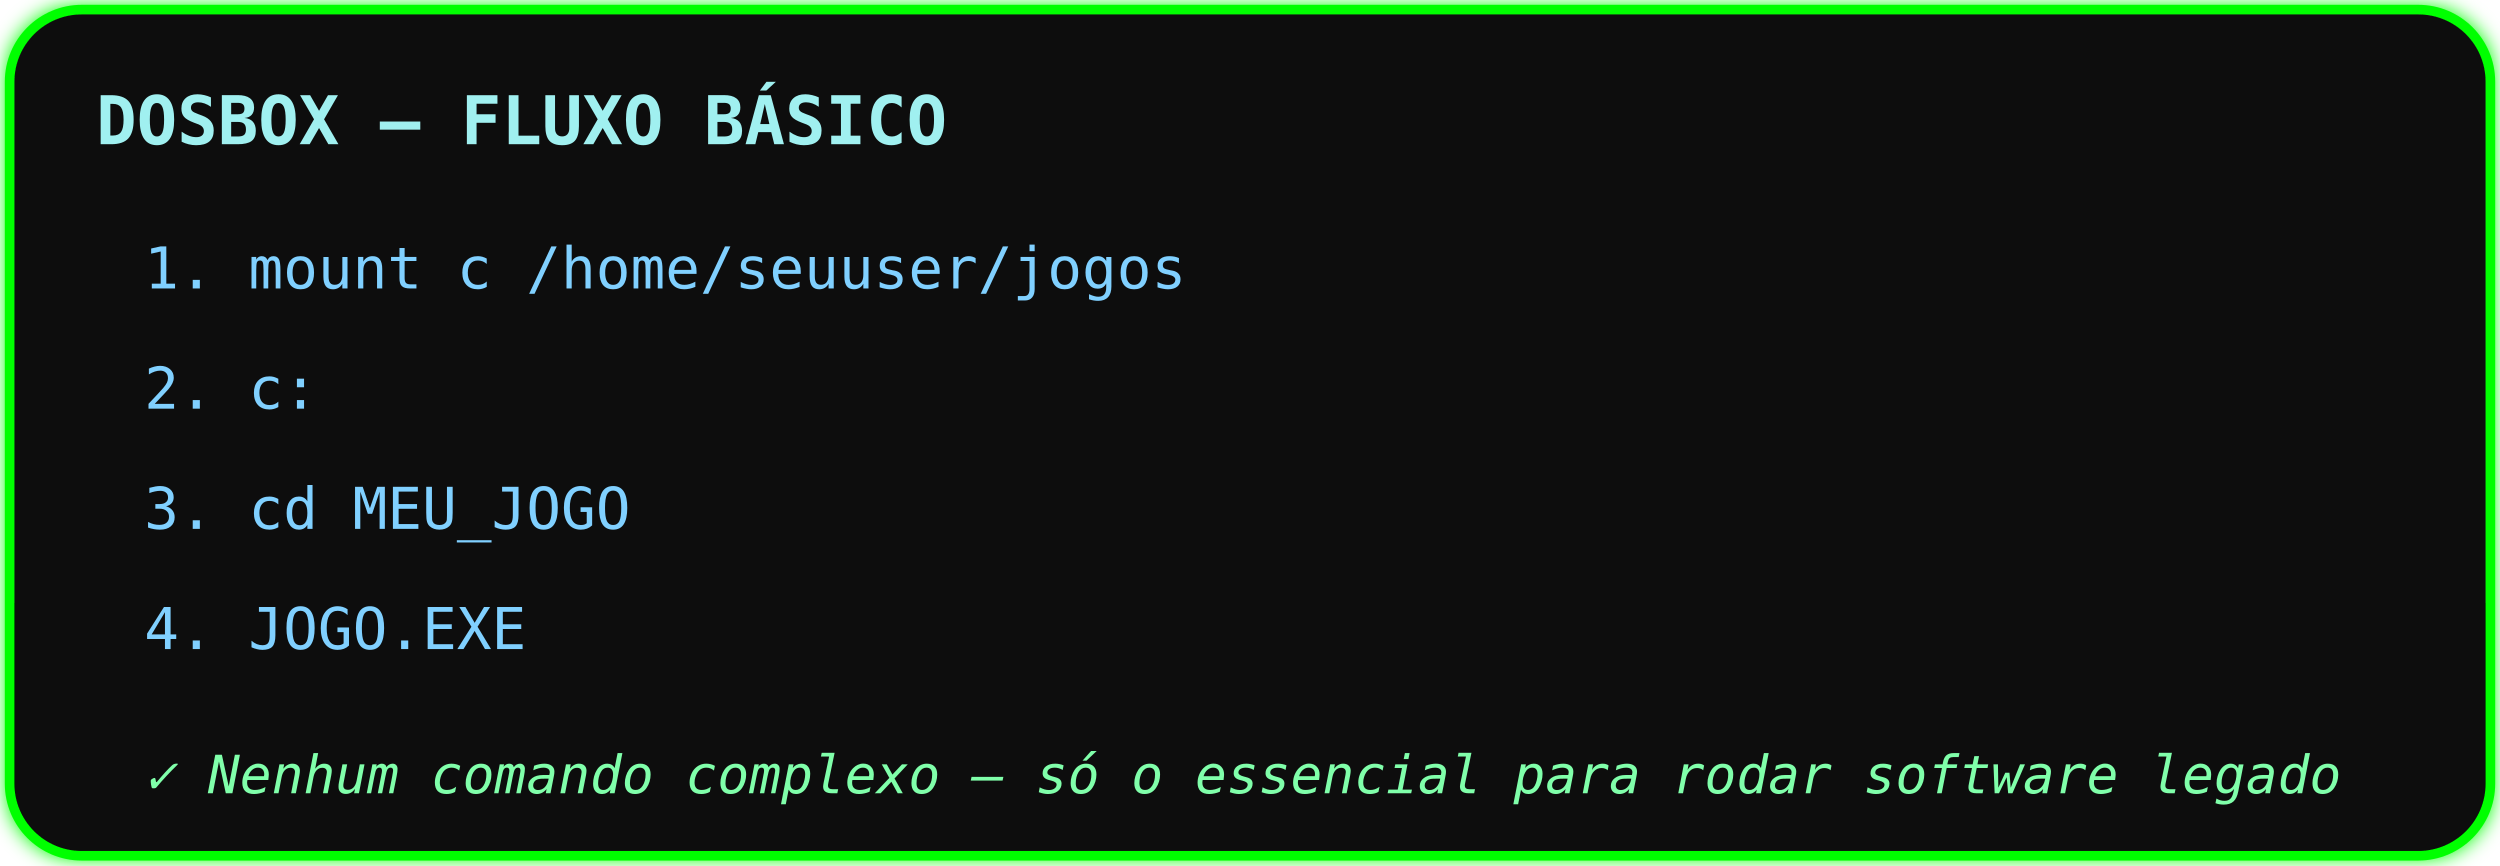
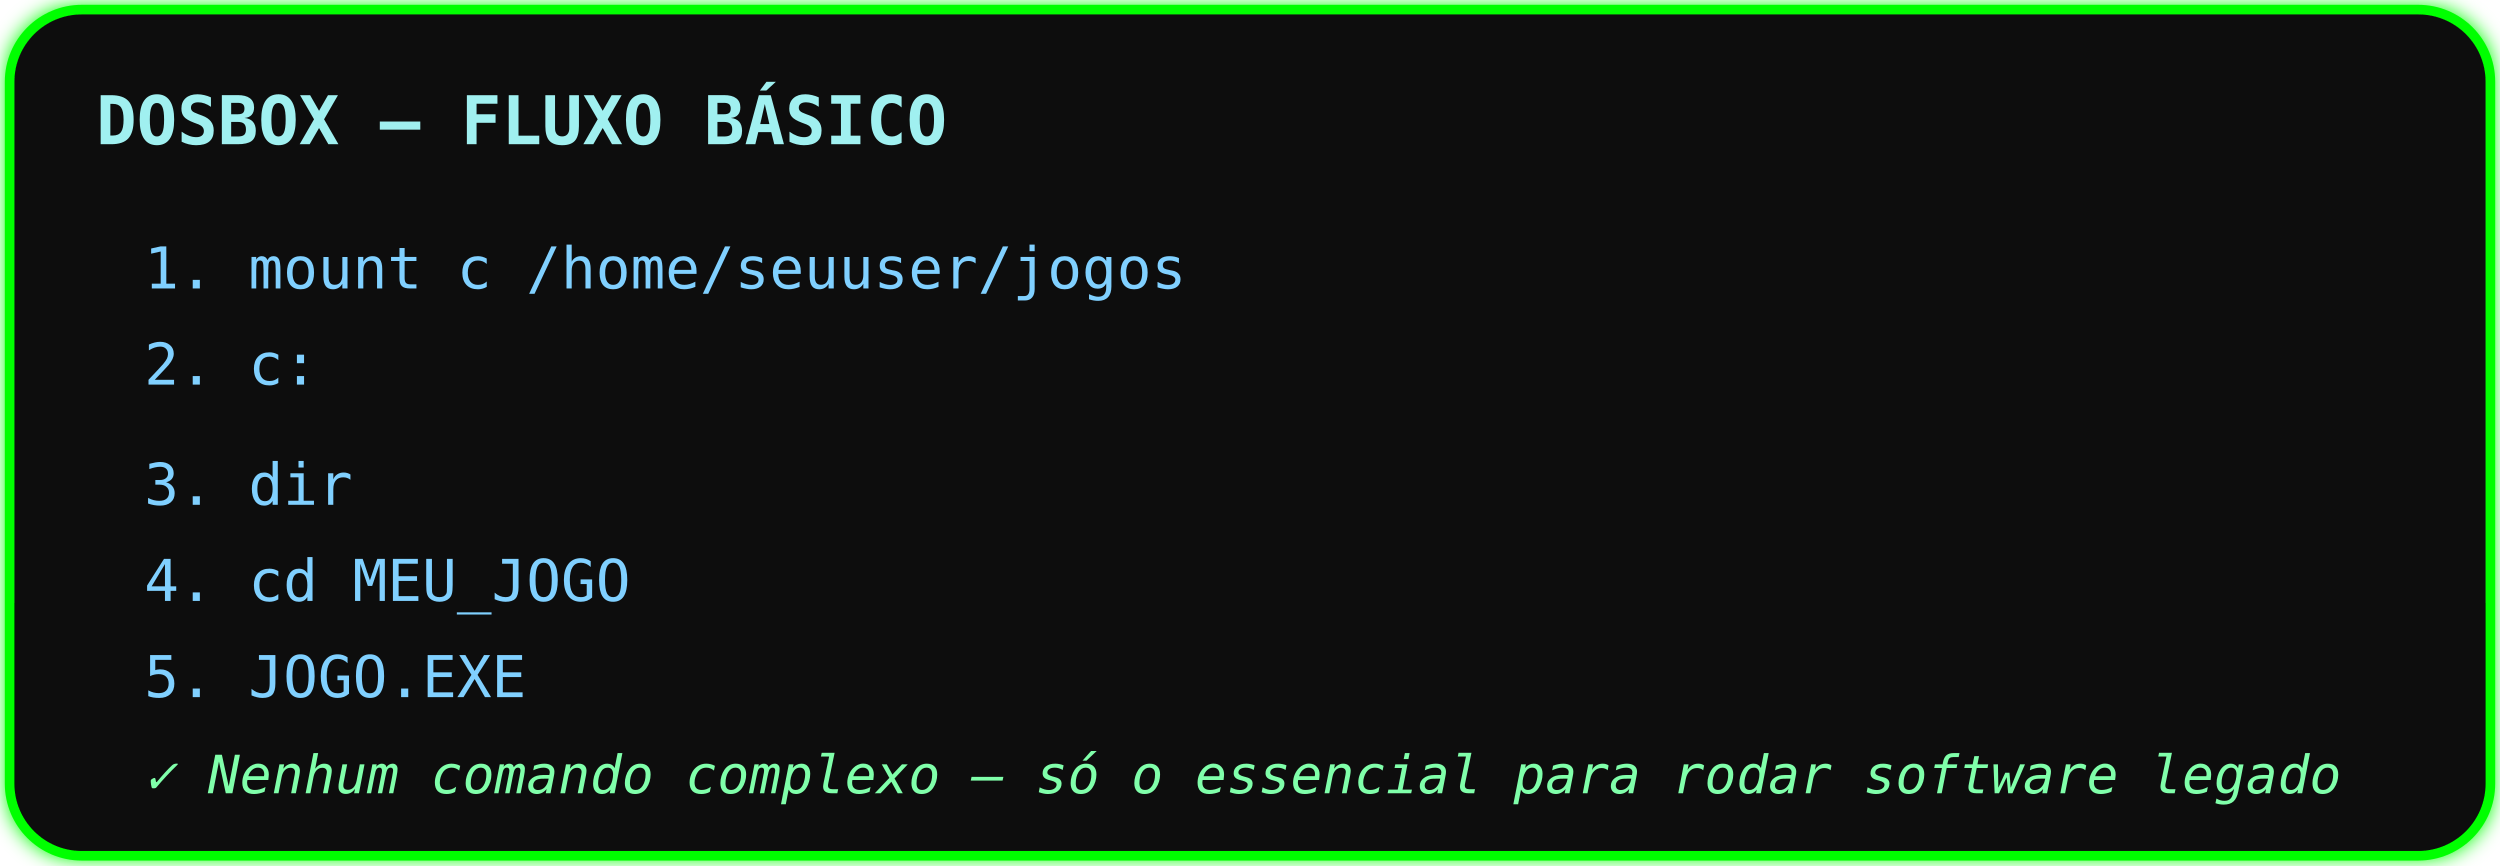
<svg xmlns="http://www.w3.org/2000/svg" viewBox="0 0 520 180">
  <defs>
    <filter id="glow" x="-20%" y="-20%" width="140%" height="140%">
      <feGaussianBlur stdDeviation="2" result="coloredBlur" />
      <feFlood flood-color="#00ff00" result="glowColor" />
      <feComposite in="glowColor" in2="coloredBlur" operator="in" result="softGlow" />
      <feMerge>
        <feMergeNode in="softGlow" />
        <feMergeNode in="SourceGraphic" />
      </feMerge>
    </filter>
    <linearGradient id="grad" x1="0%" y1="0%" x2="0%" y2="100%">
      <stop offset="0%" style="stop-color:#0f0f0f;stop-opacity:1" />
      <stop offset="100%" style="stop-color:#0a0a0a;stop-opacity:1" />
    </linearGradient>
  </defs>
  <style>
    .label { fill: #a0f0f0; font-family: 'Fira Code', 'DejaVu Sans Mono', monospace; font-size: 14px; font-weight: bold; }
    .cmd { fill: #80d0ff; font-family: 'Fira Code', 'DejaVu Sans Mono', monospace; font-size: 12px; }
    .safe { fill: #80ffaa; font-family: 'Fira Code', 'DejaVu Sans Mono', monospace; font-size: 11px; font-style: italic; }
  </style>
  <rect x="2" y="2" width="516" height="176" rx="15" ry="15" fill="url(#grad)" stroke="#00ff00" stroke-width="2" filter="url(#glow)" />
  <text class="label" x="20" y="30">DOSBOX — FLUXO BÁSICO</text>
  <text class="cmd" x="30" y="60">1. mount c /home/seuuser/jogos</text>
-   <text class="cmd" x="30" y="85">2. c:</text>
-   <text class="cmd" x="30" y="110">3. cd MEU_JOGO</text>
-   <text class="cmd" x="30" y="135">4. JOGO.EXE</text>
+   <text class="cmd" x="30" y="80">2. c:</text>
+   <text class="cmd" x="30" y="105">3.  dir </text>
+   <text class="cmd" x="30" y="125">4. cd MEU_JOGO</text>
+   <text class="cmd" x="30" y="145">5. JOGO.EXE</text>
  <text class="safe" x="30" y="165">✓ Nenhum comando complexo — só o essencial para rodar software legado</text>
</svg>
